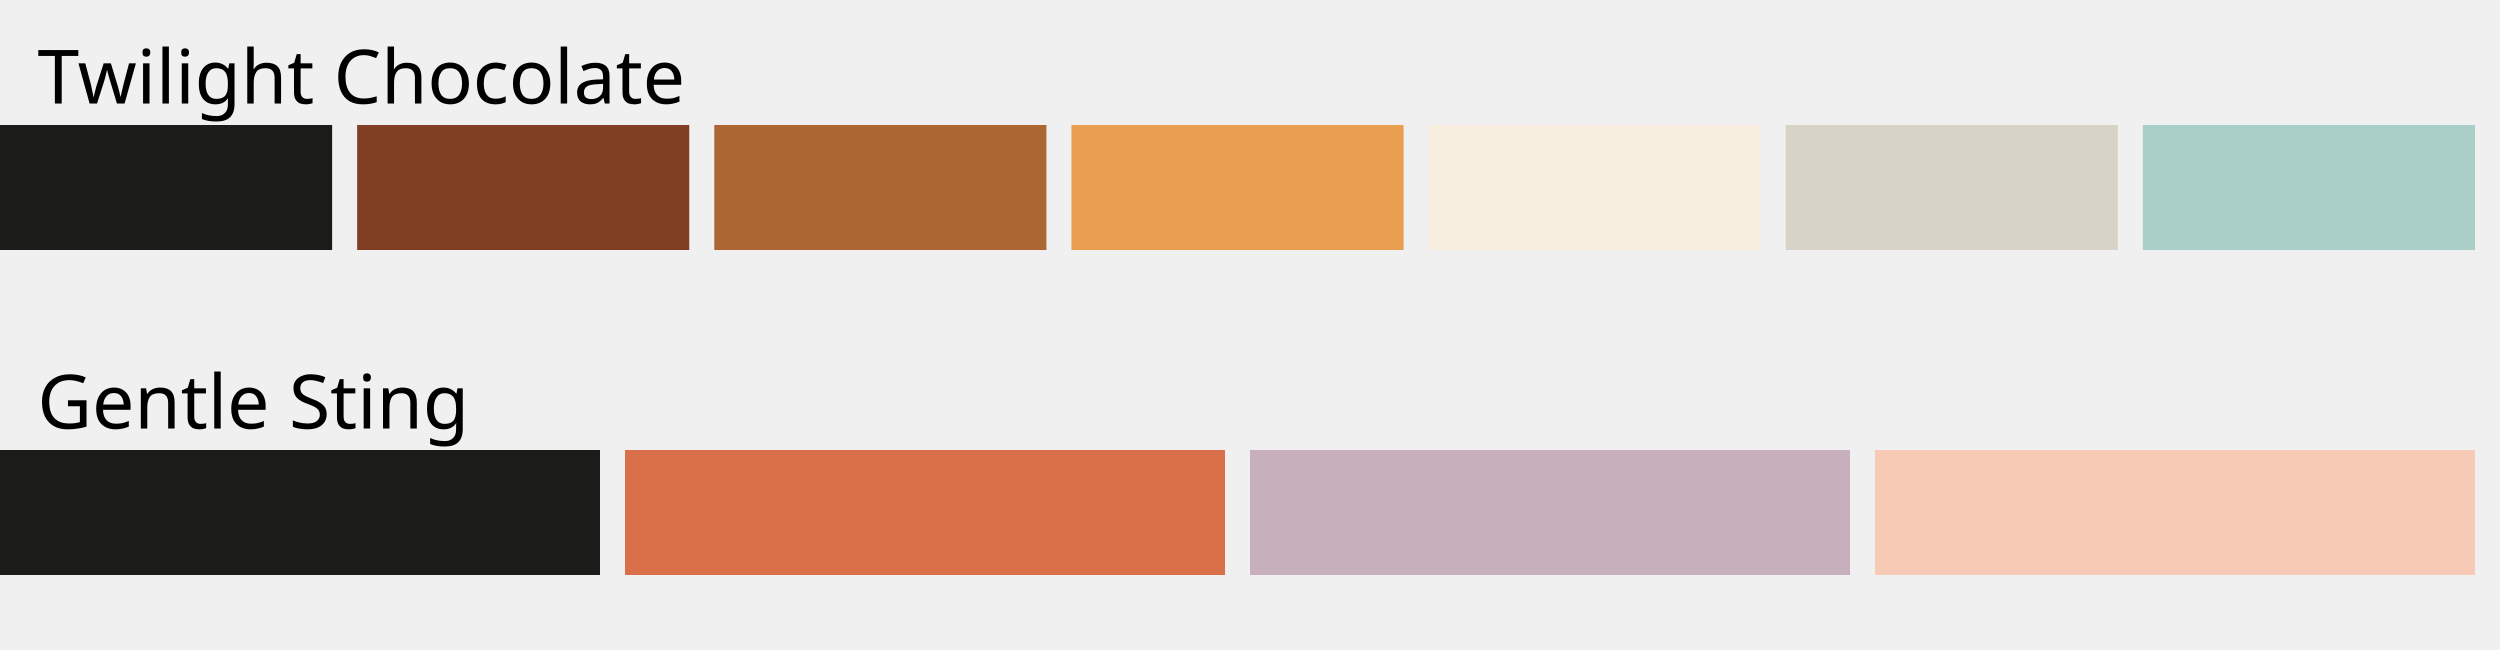
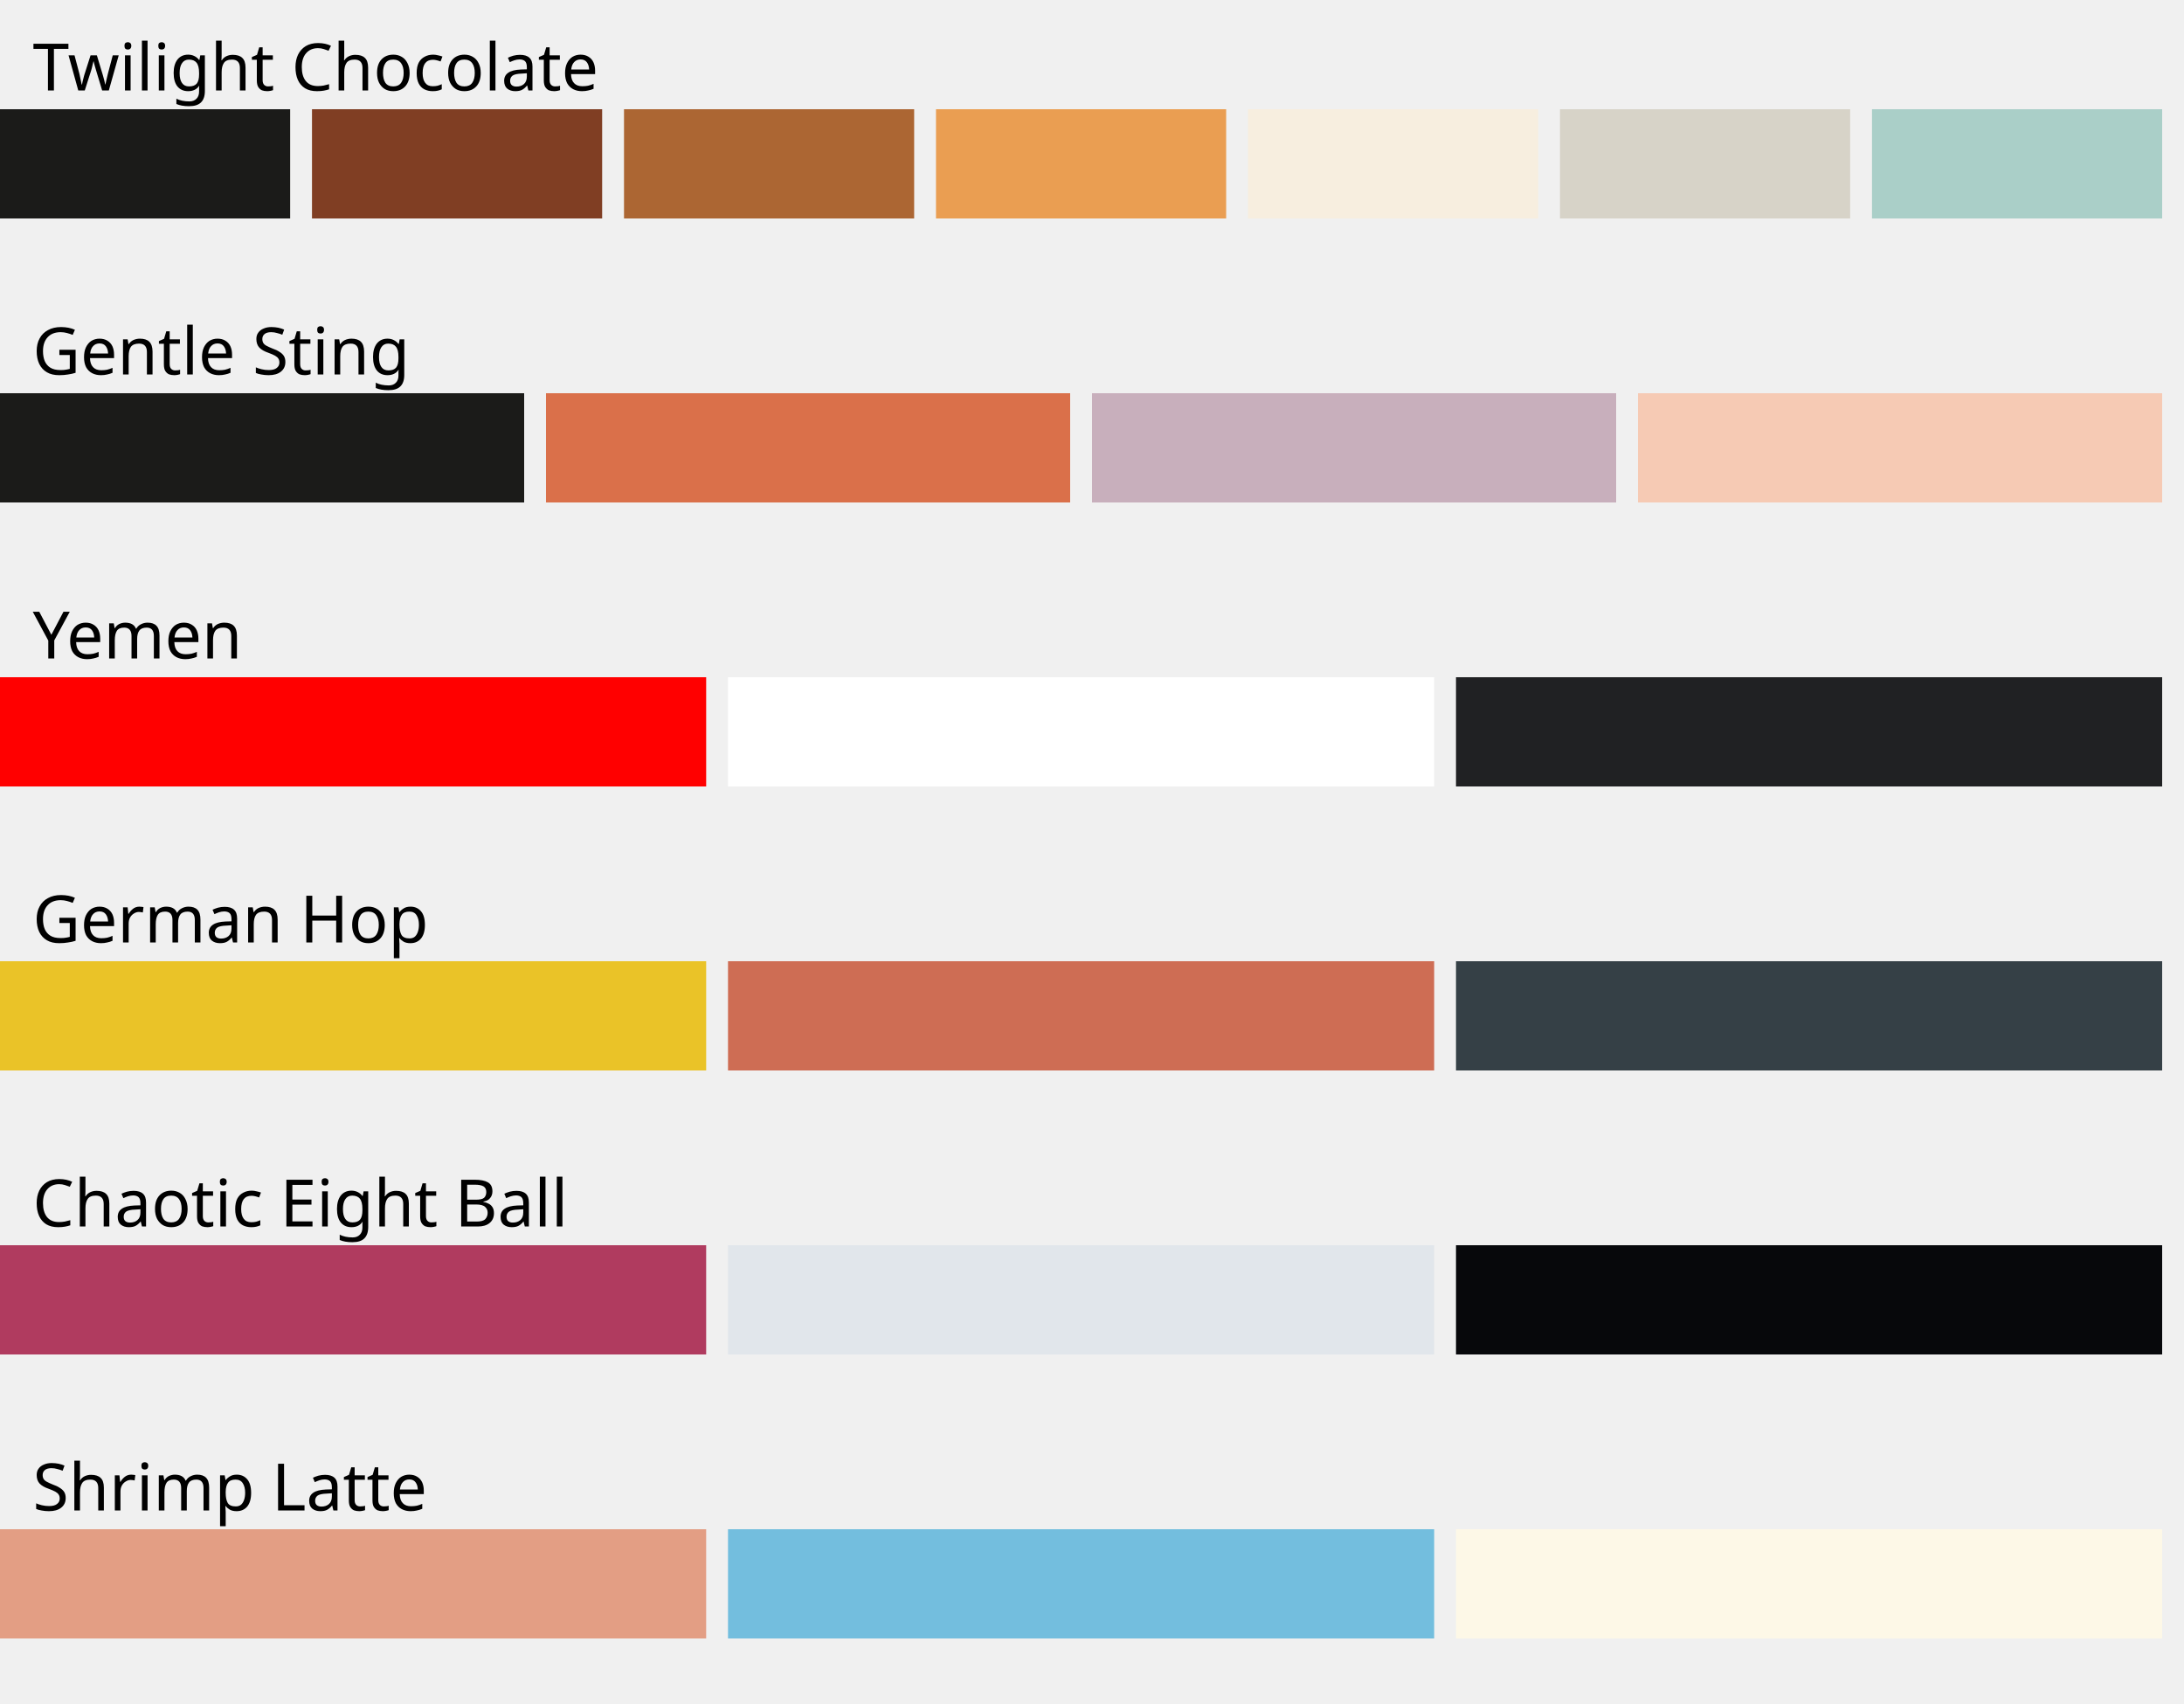
- <svg xmlns="http://www.w3.org/2000/svg" viewBox="0 0 200 52">
+ <svg xmlns="http://www.w3.org/2000/svg" viewBox="0 0 200 156">
  <style>
      text {
        font-family: sans-serif;
        font-size: 6px;
      }
    </style>
  <text y="8.286" x="3">Twilight Chocolate</text>
  <rect width="26.571" height="10" y="10" x="0" fill="#1b1b19" />
  <rect width="26.571" height="10" y="10" x="28.571" fill="#803e23" />
  <rect width="26.571" height="10" y="10" x="57.143" fill="#ac6633" />
  <rect width="26.571" height="10" y="10" x="85.714" fill="#ea9e52" />
  <rect width="26.571" height="10" y="10" x="114.286" fill="#f7eedf" />
  <rect width="26.571" height="10" y="10" x="142.857" fill="#d7d3c8" />
  <rect width="26.571" height="10" y="10" x="171.429" fill="#aacfc8" />
  <text y="34.286" x="3">Gentle Sting</text>
  <rect width="48" height="10" y="36" x="0" fill="#1b1b19" />
  <rect width="48" height="10" y="36" x="50" fill="#da704a" />
  <rect width="48" height="10" y="36" x="100" fill="#c8afbc" />
  <rect width="48" height="10" y="36" x="150" fill="#f6cab4" />
+   <text y="60.286" x="3">Yemen</text>
+   <rect width="64.667" height="10" y="62" x="0" fill="#f00" />
+   <rect width="64.667" height="10" y="62" x="66.667" fill="#fff" />
+   <rect width="64.667" height="10" y="62" x="133.333" fill="#202123" />
+   <text y="86.286" x="3">German Hop</text>
+   <rect width="64.667" height="10" y="88" x="0" fill="#eac328" />
+   <rect width="64.667" height="10" y="88" x="66.667" fill="#ce6d54" />
+   <rect width="64.667" height="10" y="88" x="133.333" fill="#354046" />
+   <text y="112.286" x="3">Chaotic Eight Ball</text>
+   <rect width="64.667" height="10" y="114" x="0" fill="#b03b5f" />
+   <rect width="64.667" height="10" y="114" x="66.667" fill="#e1e6eb" />
+   <rect width="64.667" height="10" y="114" x="133.333" fill="#07080b" />
+   <text y="138.286" x="3">Shrimp Latte</text>
+   <rect width="64.667" height="10" y="140" x="0" fill="#e39e84" />
+   <rect width="64.667" height="10" y="140" x="66.667" fill="#73bede" />
+   <rect width="64.667" height="10" y="140" x="133.333" fill="#fdf8e7" />
</svg>
